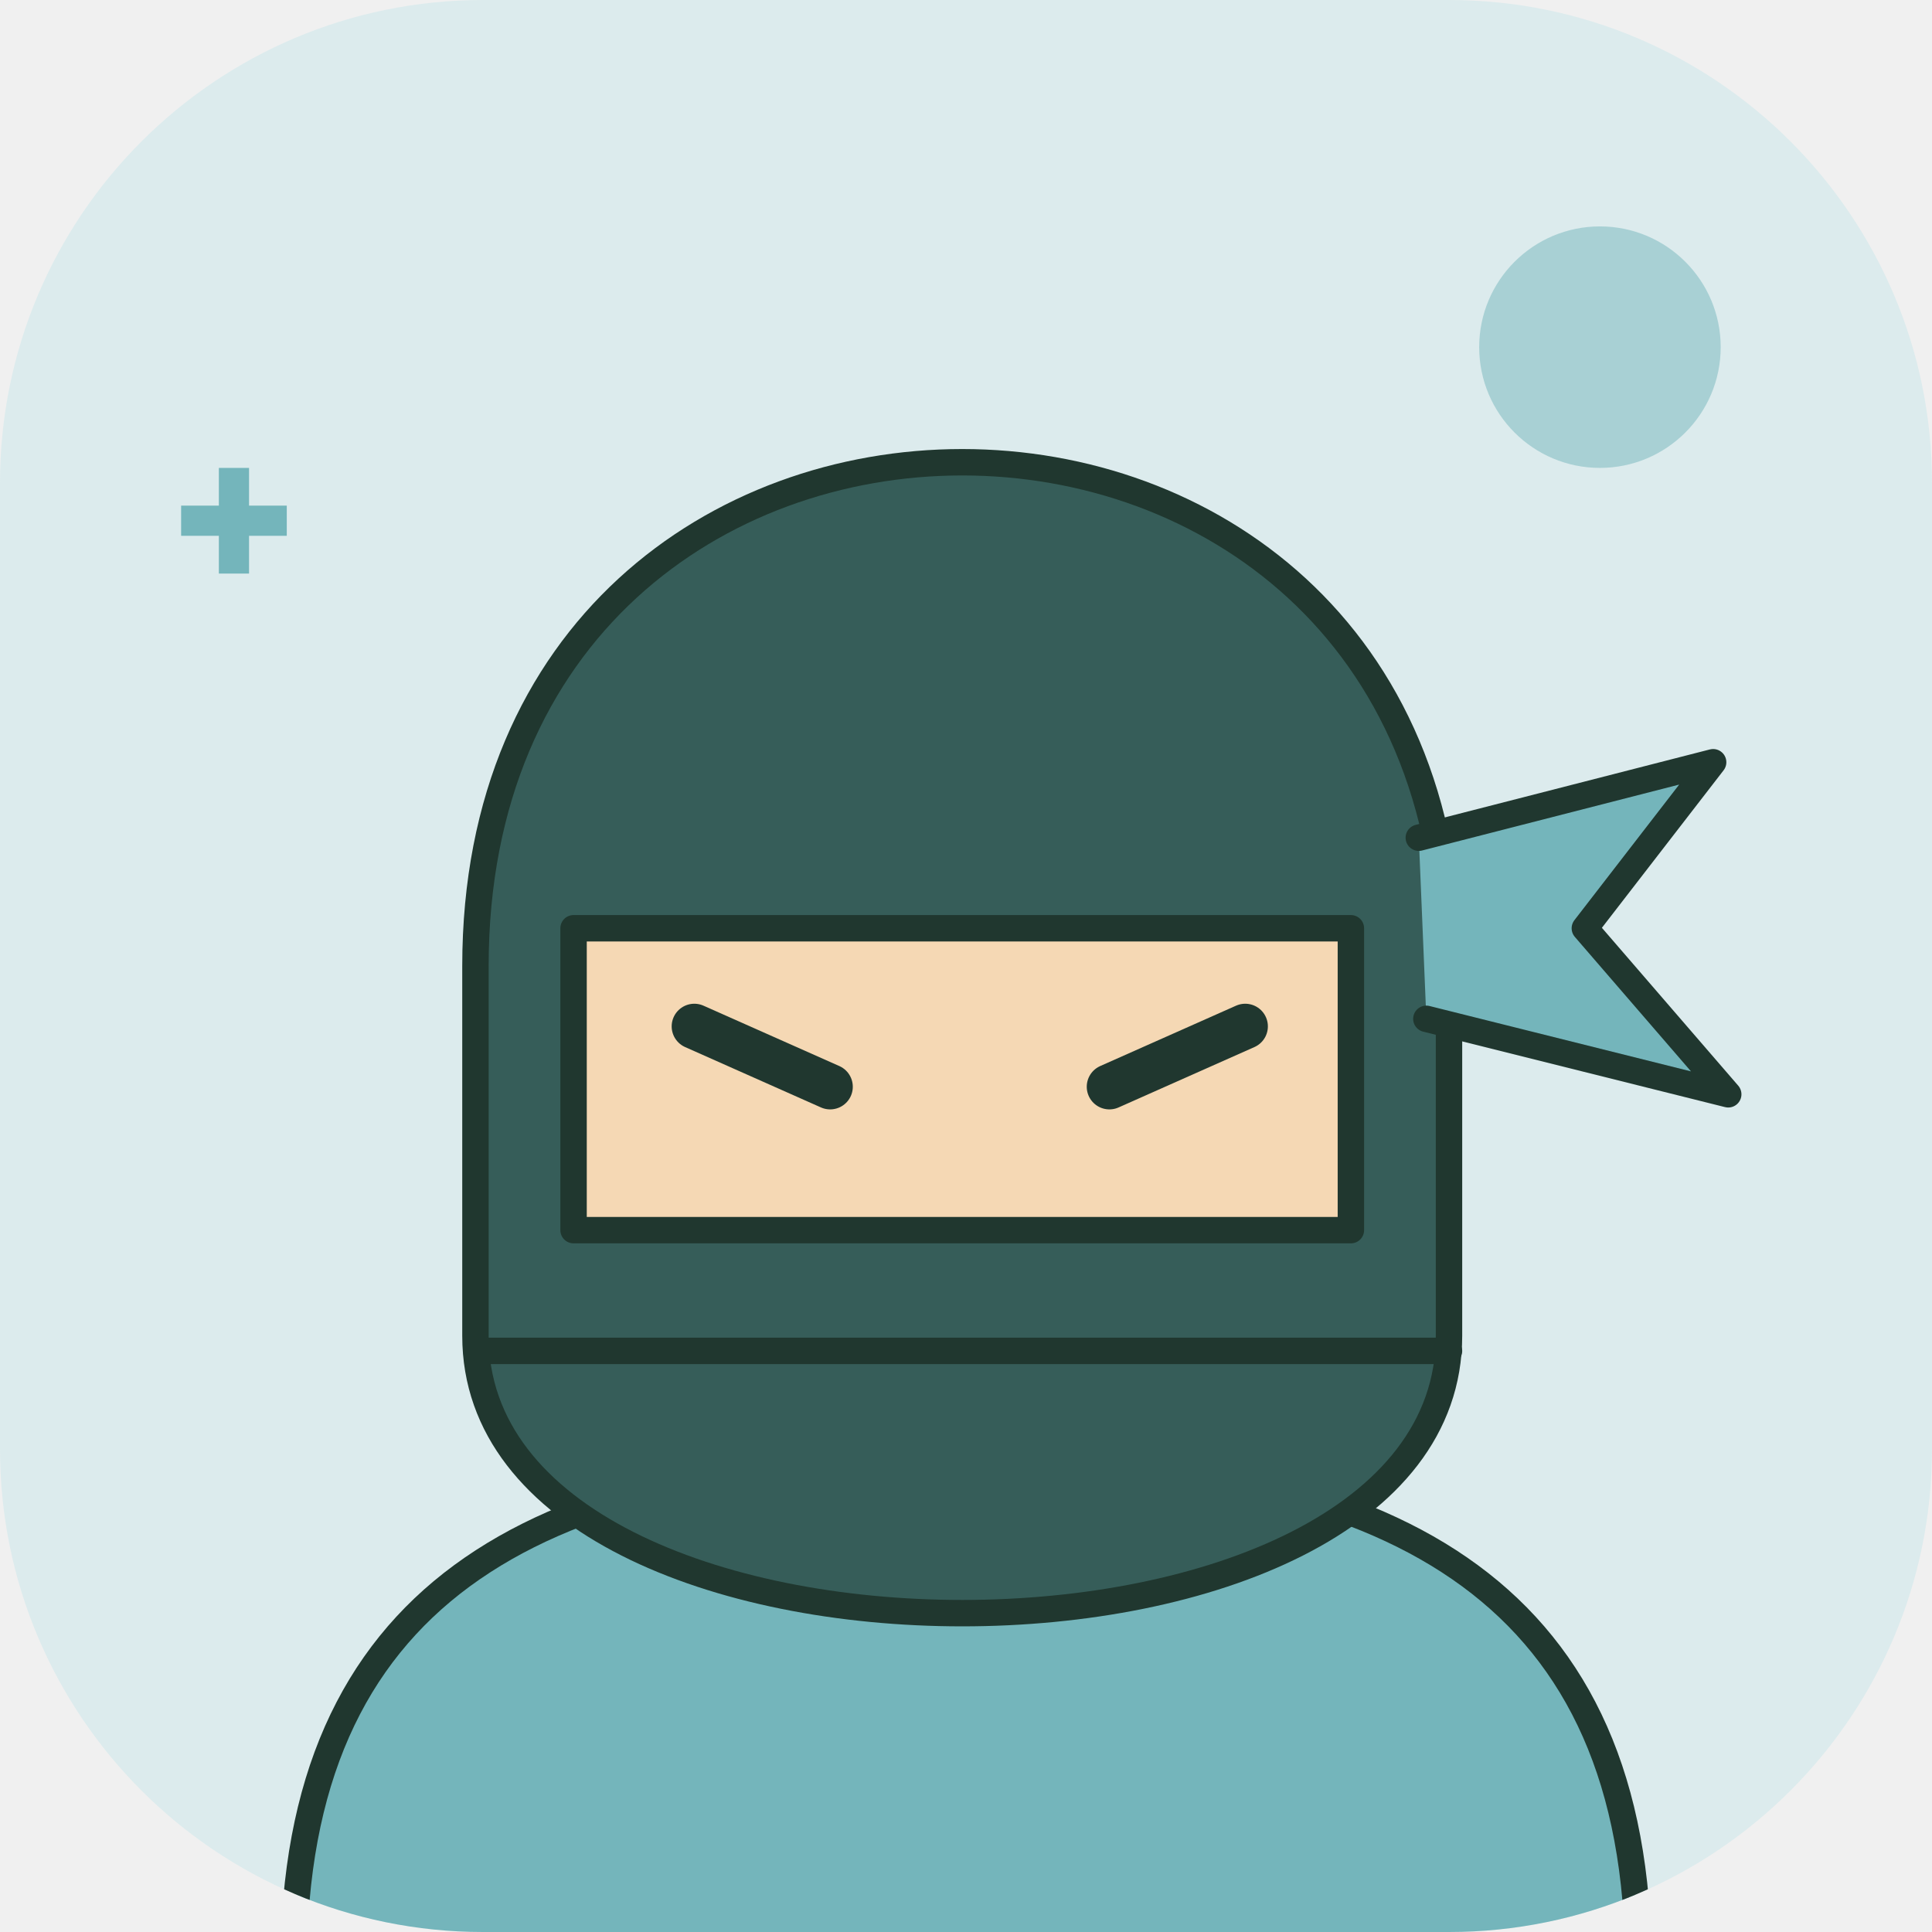
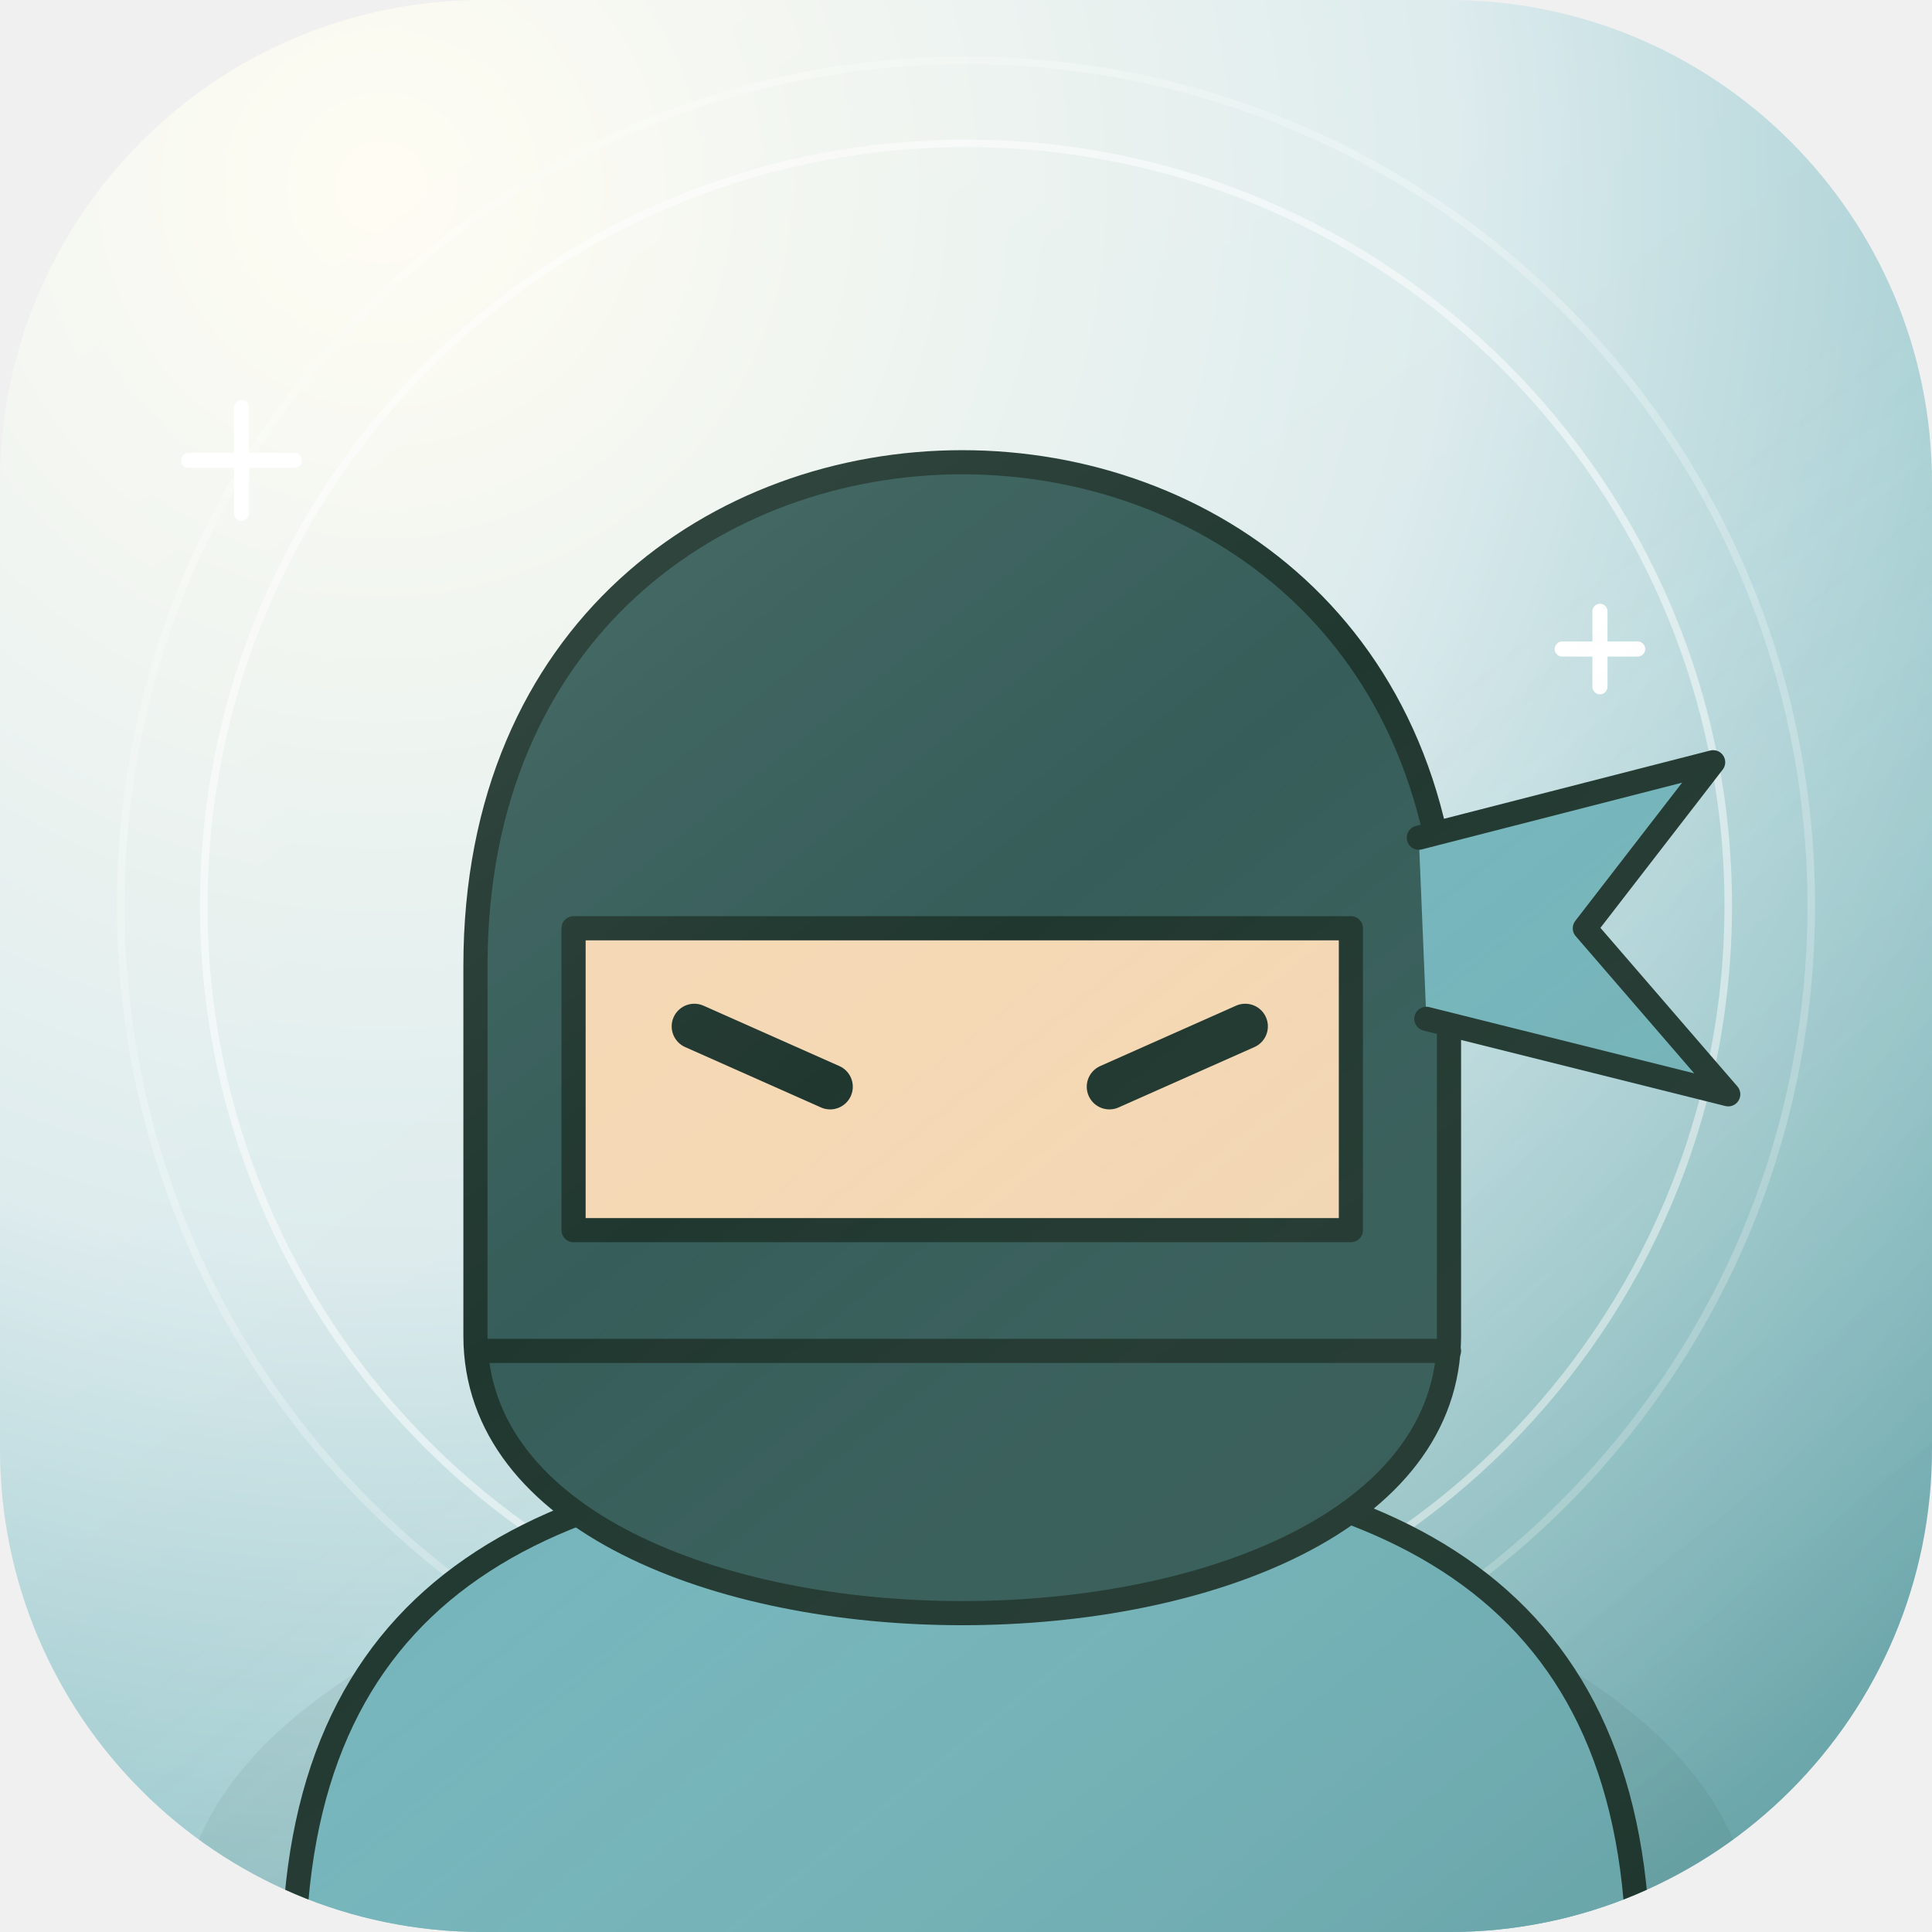
- <svg xmlns="http://www.w3.org/2000/svg" viewBox="0 0 256 256" width="256" height="256">
+ <svg xmlns="http://www.w3.org/2000/svg" viewBox="0 0 256 256" width="512" height="512">
  <defs>
    <clipPath id="crop">
      <rect width="256" height="256" rx="64" />
    </clipPath>
+     <radialGradient id="back" cx=".2" cy=".1" r="1.1">
+       <stop stop-color="#FFFCF1" />
+       <stop offset=".5" stop-color="#DCEBED" />
+       <stop offset="1" stop-color="#74B5BB" />
+     </radialGradient>
+     <linearGradient id="light" x2=".8" y2="1">
+       <stop stop-color="#FFF" stop-opacity=".18" />
+       <stop offset=".55" stop-color="#FFF" stop-opacity="0" />
+       <stop offset="1" stop-color="#20372F" stop-opacity=".12" />
+     </linearGradient>
  </defs>
  <g clip-path="url(#crop)">
-     <rect width="256" height="256" fill="#DCEBED" />
-     <circle cx="212" cy="46" r="16" fill="#74B5BB" opacity=".5" />
-     <path d="M24 69h14m-7-7v14" stroke="#74B5BB" stroke-width="4" />
-     <g stroke="#20372F" stroke-width="3.5" stroke-linecap="round" stroke-linejoin="round">
+     <rect width="256" height="256" fill="url(#back)" />
+     <circle cx="128" cy="120" r="101" fill="none" stroke="#FFF" stroke-opacity=".5" />
+     <circle cx="128" cy="120" r="112" fill="none" stroke="#FFF" stroke-opacity=".25" />
+     <ellipse cx="128" cy="255" rx="104" ry="53" fill="#20372F" opacity=".07" />
+     <path d="M25 61h14m-7-7v14m175 18h10m-5-5v10" stroke="#FFF" stroke-width="2" stroke-linecap="round" />
+     <g stroke="#20372F" stroke-width="3.2" stroke-linecap="round" stroke-linejoin="round">
      <path d="M39 256c2-47 35-63 89-63s87 16 89 63" fill="#74B5BB" />
      <path d="M63 128c0-89 129-89 129 0v49c0 49-129 49-129 0Z" fill="#365D59" />
      <path d="M76 123h103v40H76Z" fill="#F5D8B4" />
      <path d="m92 136 18 8m55-8-18 8" stroke-width="6" />
      <path d="m188 111 39-10-17 22 19 22-40-10" fill="#74B5BB" />
      <path d="M64 179h128" />
    </g>
+     <rect width="256" height="256" fill="url(#light)" />
  </g>
</svg>
